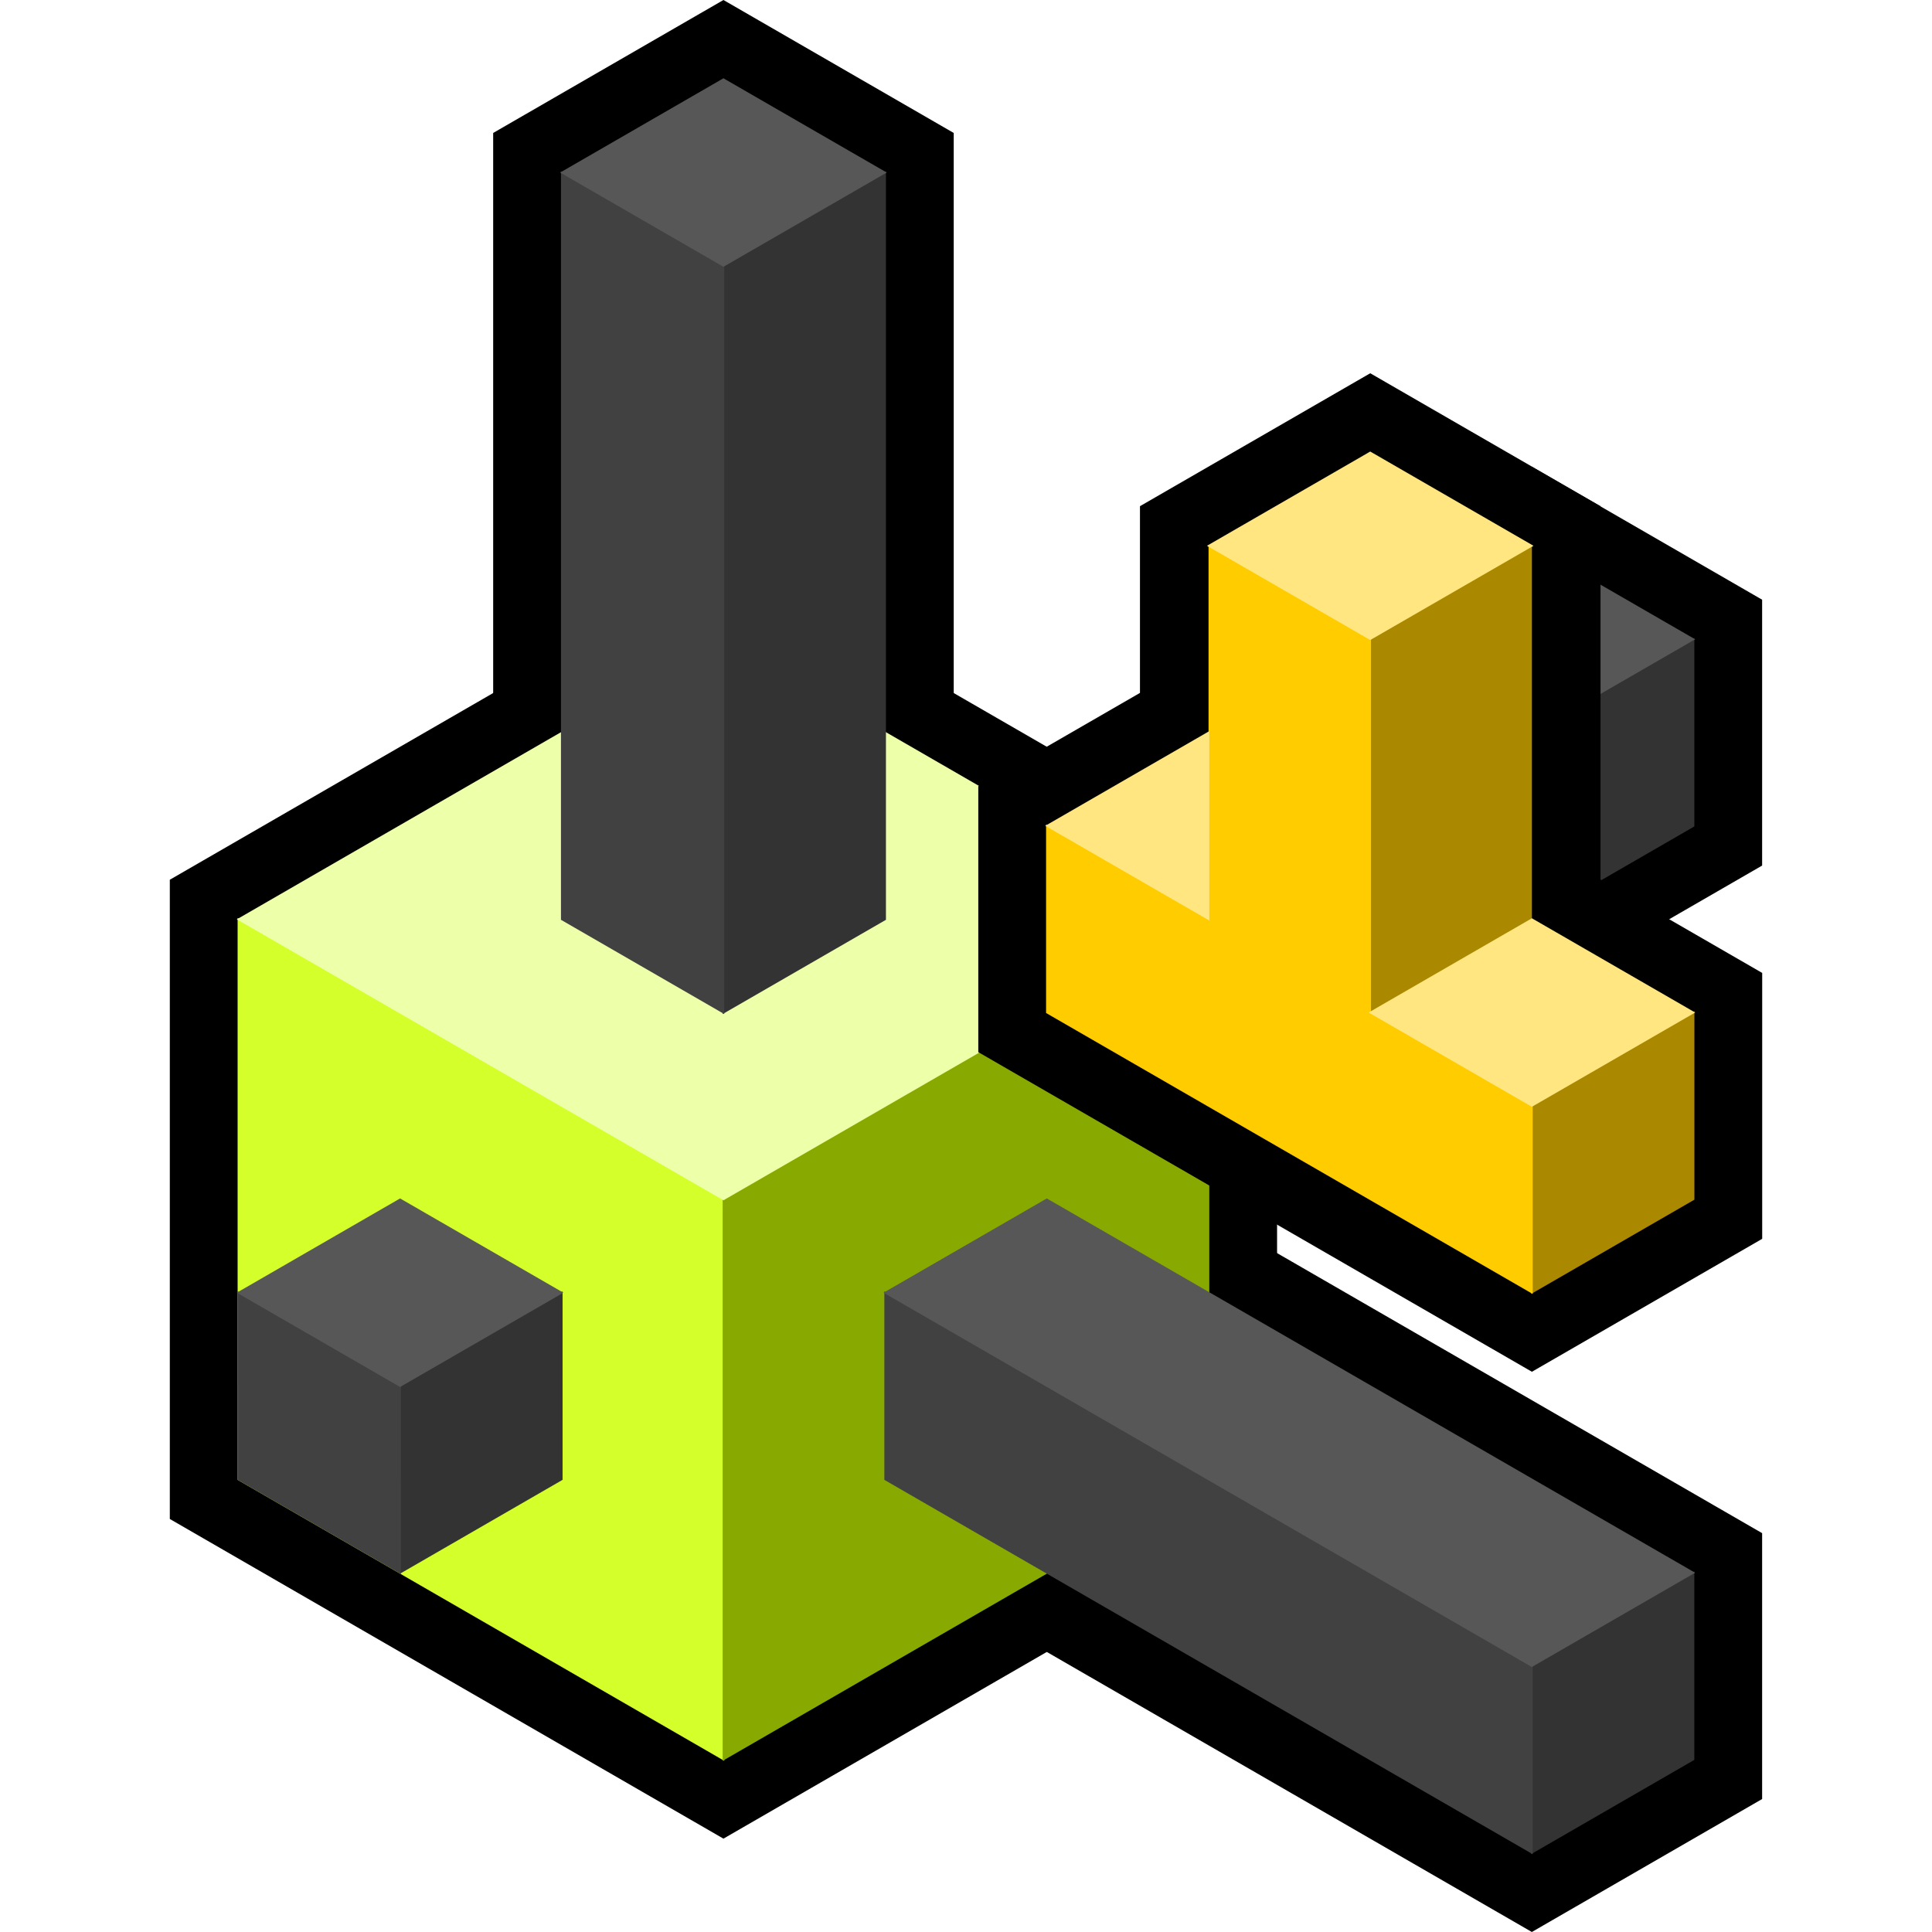
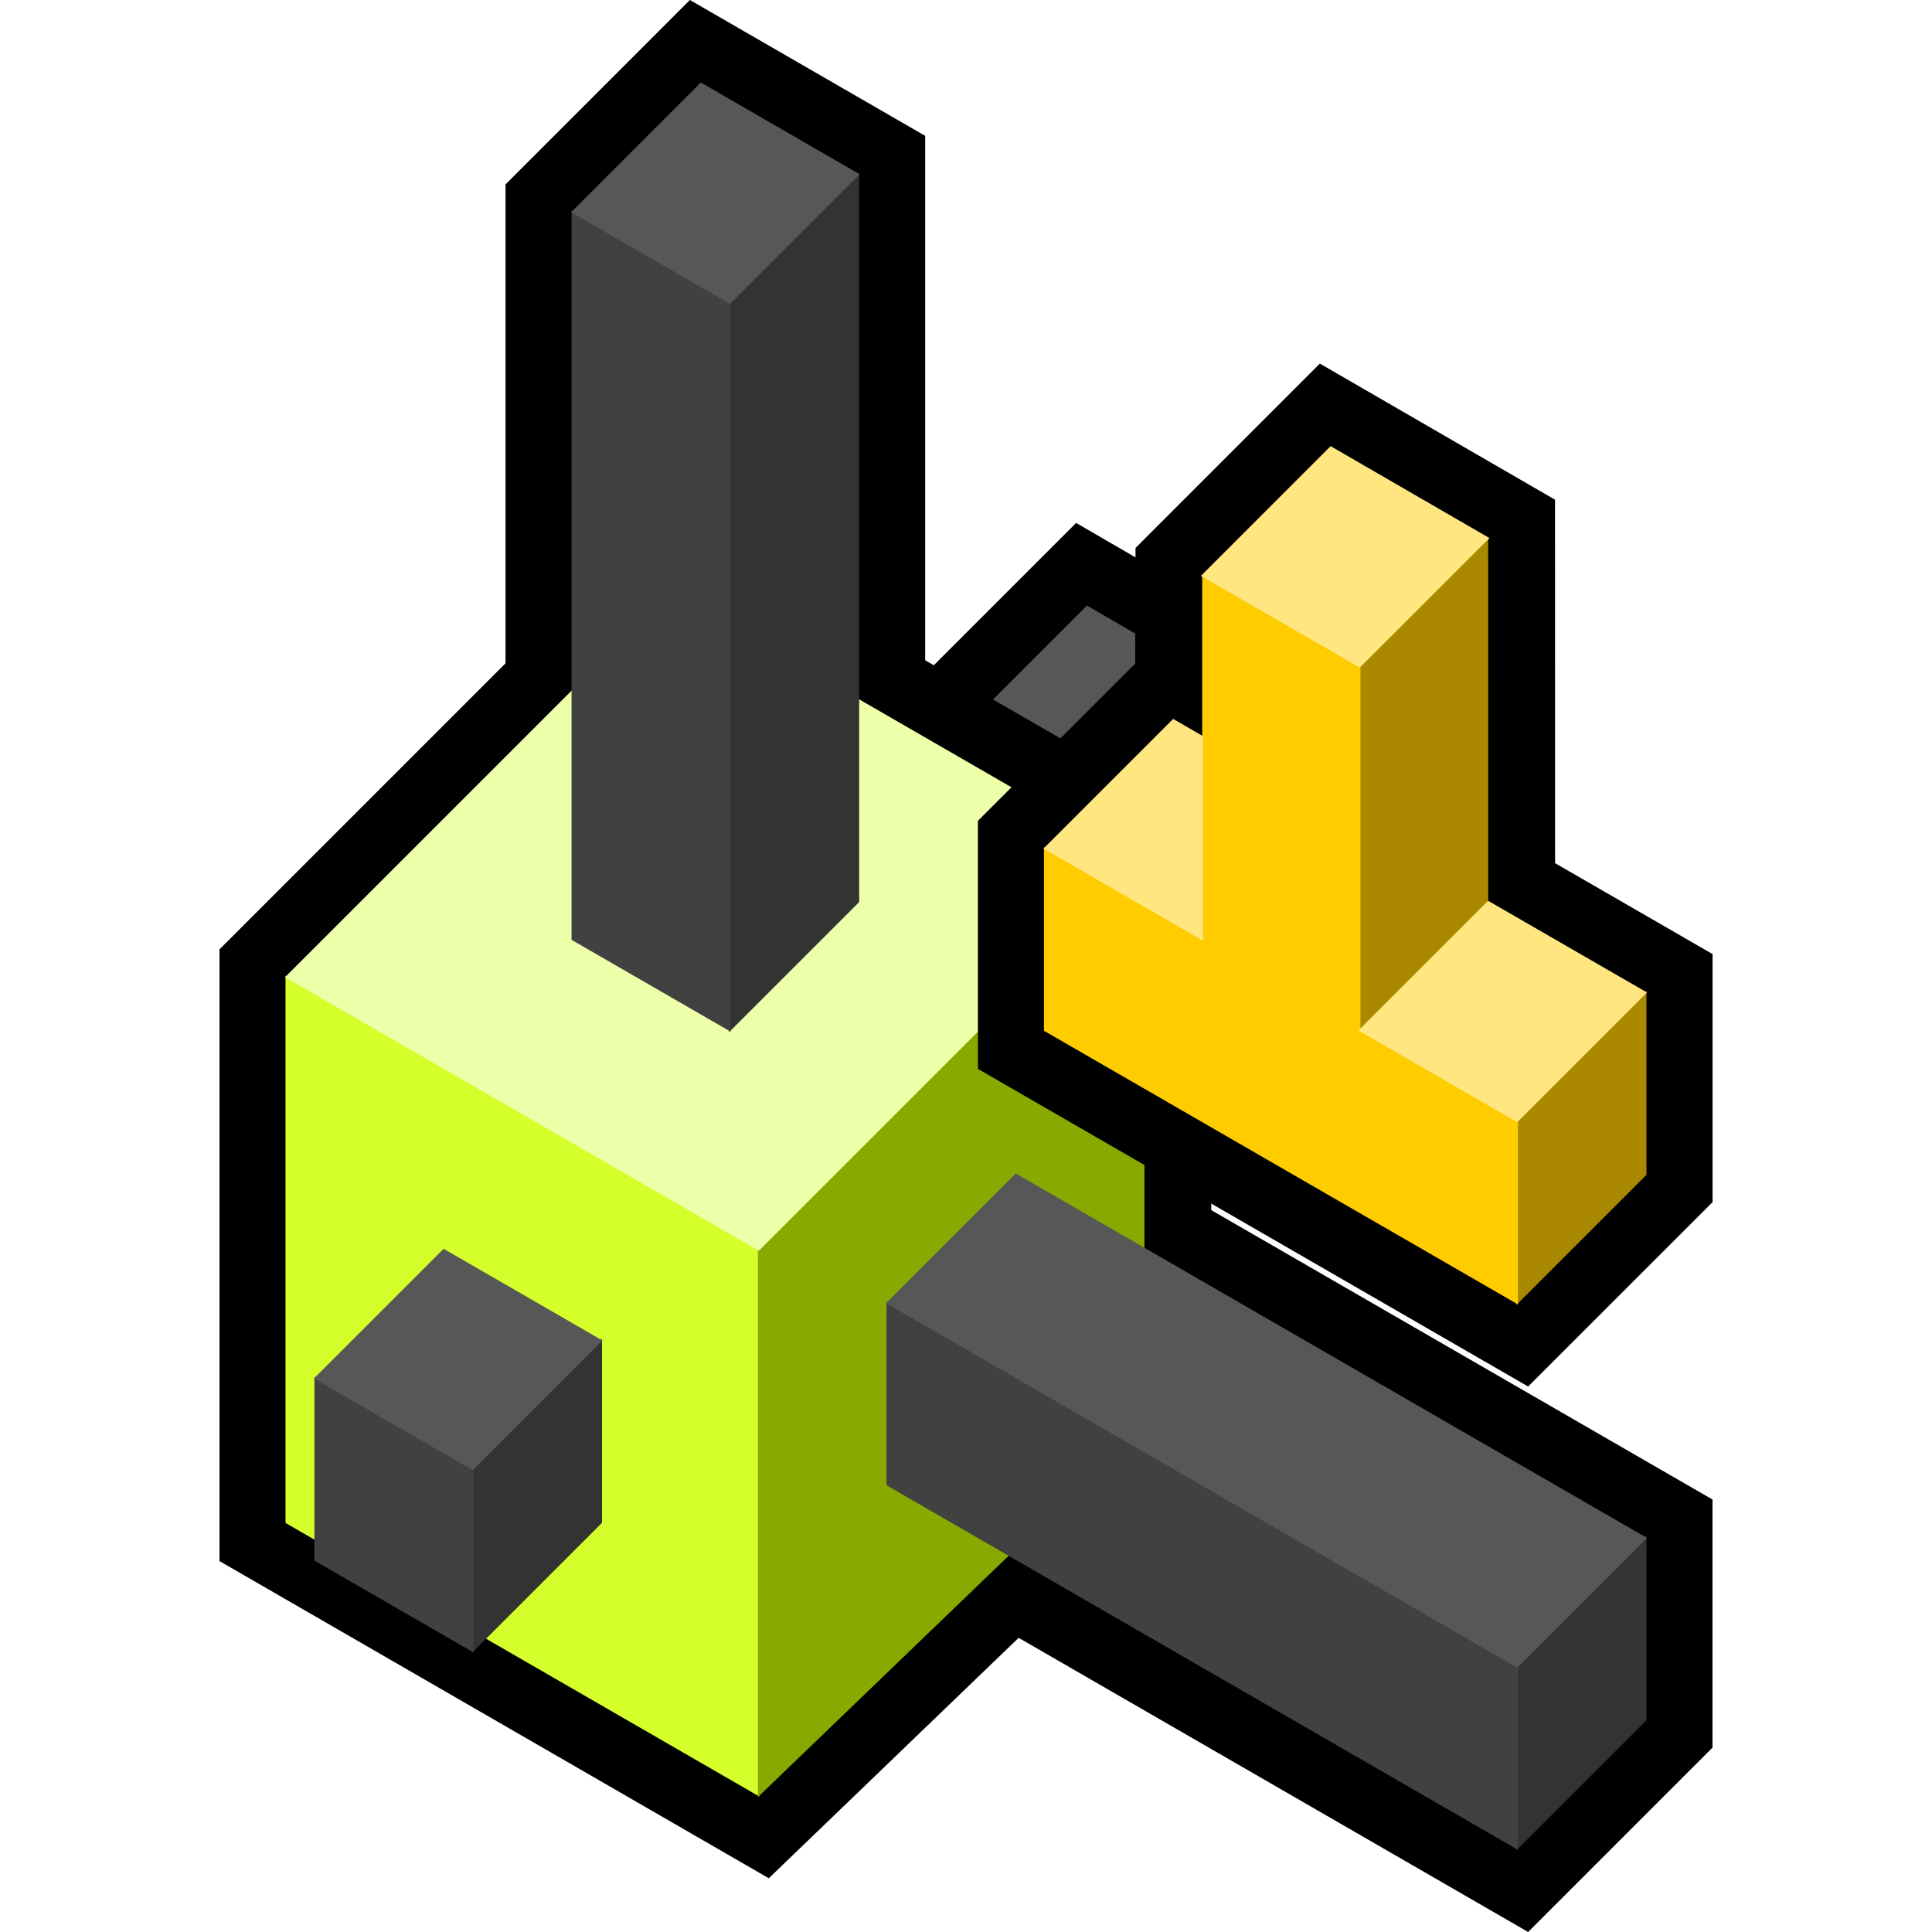
- <svg xmlns="http://www.w3.org/2000/svg" width="84.496mm" height="84.496mm" viewBox="0 0 84.496 84.496" version="1.1" id="svg5" xml:space="preserve">
+ <svg xmlns="http://www.w3.org/2000/svg" width="86.756mm" height="86.756mm" viewBox="0 0 86.756 86.756" version="1.1" id="svg5" xml:space="preserve">
  <defs id="defs2" />
-   <g id="g361" transform="translate(10.30589,3.343145)" style="display:inline">
-     <path style="display:inline;fill:none;stroke:#000000;stroke-width:17.008;stroke-linecap:round;stroke-linejoin:miter;stroke-dasharray:none;stroke-opacity:1;paint-order:markers stroke fill" d="m 174.525,118.325 20.044,-11.573 V 83.608 L 174.525,72.035 154.481,83.608" id="path1490" transform="matrix(0.3527778,0,0,0.3527778,-4.878917,-4.878918)" />
-     <path stroke-width="0.686" stroke-linecap="round" stroke-linejoin="round" fill="none" stroke="#7f4c00" d="M 94.349,153.042 V 222.476 L 74.305,234.049 54.261,222.476 v -69.434" id="path1452" style="display:inline;stroke:#000000;stroke-width:17.008;stroke-linecap:round;stroke-linejoin:miter;stroke-dasharray:none;stroke-opacity:1" transform="matrix(0.3527778,0,0,-0.3527778,-4.878917,82.68828)" />
-     <path stroke-width="0.686" stroke-linecap="round" stroke-linejoin="round" fill="none" stroke="#7f4c00" d="M 114.392,48.891 174.525,14.173 194.569,25.746 V 48.89 l -60.133,34.717" id="path1444" style="display:inline;fill:none;fill-opacity:1;stroke:#000000;stroke-width:17.008;stroke-linecap:round;stroke-linejoin:miter;stroke-dasharray:none;stroke-opacity:1" transform="matrix(0.3527778,0,0,-0.3527778,-4.878917,82.68828)" />
+   <g id="g361" transform="translate(12.73489,7.009914)" style="display:inline">
+     <path style="display:inline;fill:none;stroke:#000000;stroke-width:6;stroke-linecap:round;stroke-linejoin:miter;stroke-dasharray:none;stroke-opacity:1;paint-order:markers stroke fill" d="M 31.585,44.036 43.136,32.485 v -8.165 L 36.078,20.225 24.513,31.789" id="path1490" />
+     <path stroke-width="0.686" stroke-linecap="round" stroke-linejoin="round" fill="none" stroke="#7f4c00" d="M 25.81,23.479 V 0.822 L 18.739,-3.261 12.966,2.513 v 24.495" id="path1452" style="display:inline;stroke:#000000;stroke-width:6;stroke-linecap:round;stroke-linejoin:miter;stroke-dasharray:none;stroke-opacity:1" />
+     <path stroke-width="0.686" stroke-linecap="round" stroke-linejoin="round" fill="none" stroke="#7f4c00" d="m 27.108,59.666 28.284,16.33 5.773,-5.773 -3.5e-5,-8.165 -28.284,-16.33" id="path1444" style="display:inline;fill:none;fill-opacity:1;stroke:#000000;stroke-width:6;stroke-linecap:round;stroke-linejoin:miter;stroke-dasharray:none;stroke-opacity:1" />
+     <g id="g3685">
+       <path style="display:inline;vector-effect:non-scaling-stroke;fill:#333333;fill-opacity:1;stroke:#333333;stroke-width:0.265;stroke-dasharray:none;stroke-opacity:1;-inkscape-stroke:hairline" d="M 30.287,42.345 41.839,30.794 v -8.165 L 30.287,34.18" id="path1216" transform="translate(1.297688,1.690956)" />
+       <path style="display:inline;vector-effect:non-scaling-stroke;fill:#575757;fill-opacity:1;stroke:#575757;stroke-width:0.265;stroke-dasharray:none;stroke-opacity:1;-inkscape-stroke:hairline" d="M 30.287,34.18 41.839,22.629 34.781,18.534 23.216,30.099" id="path17069" transform="translate(1.297688,1.690956)" />
+     </g>
    <g id="g1892" style="display:inline">
-       <path id="path1100" style="display:inline;fill:none;fill-opacity:1;stroke:#000000;stroke-width:6;stroke-linecap:round;stroke-dasharray:none;stroke-opacity:1" d="M 21.334,24.616 C 14.263,28.699 7.192,32.781 0.121,36.864 V 61.358 C 7.191,65.441 14.263,69.524 21.334,73.606 28.406,69.524 35.476,65.441 42.547,61.358 V 45.029 36.864 l -7.071,-4.083 c -4.714,-2.721 -9.428,-5.443 -14.142,-8.164 z" />
-       <path id="path2139" style="display:inline;fill:#d4ff2a;fill-opacity:1;stroke-width:0.265;stroke:#d4ff2a;stroke-opacity:1;stroke-dasharray:none;vector-effect:non-scaling-stroke;-inkscape-stroke:hairline" d="M 0.121,36.864 V 61.358 C 7.192,65.441 14.263,69.523 21.334,73.605 V 49.111 C 14.263,45.028 7.192,40.946 0.121,36.864 Z" />
-       <path style="display:inline;fill:#88aa00;fill-opacity:1;stroke-width:0.265;stroke:#88aa00;stroke-opacity:1;stroke-dasharray:none;vector-effect:non-scaling-stroke;-inkscape-stroke:hairline" d="m 42.547,36.864 c -7.071,4.082 -14.142,8.165 -21.213,12.247 0,8.165 0,16.33 0,24.495 7.072,-4.082 14.142,-8.165 21.213,-12.247 0,-5.443 0,-10.887 0,-16.33" id="path2141" />
-       <path style="display:inline;fill:#eeffaa;fill-opacity:1;stroke-width:0.265;stroke:#eeffaa;stroke-opacity:1;stroke-dasharray:none;vector-effect:non-scaling-stroke;-inkscape-stroke:hairline" d="m 35.476,32.781 c -4.714,-2.721 -9.428,-5.443 -14.142,-8.164 -7.071,4.083 -14.142,8.165 -21.213,12.247 7.071,4.083 14.142,8.165 21.213,12.247 7.071,-4.082 14.142,-8.165 21.213,-12.247" id="path2143" />
+       <path id="path1100" style="display:inline;fill:none;fill-opacity:1;stroke:#000000;stroke-width:6;stroke-linecap:round;stroke-dasharray:none;stroke-opacity:1" d="M 17.442,19.542 0.121,36.864 V 61.358 L 21.334,73.606 38.656,56.938 V 31.789 Z" />
+       <path id="path2139" style="display:inline;vector-effect:non-scaling-stroke;fill:#d4ff2a;fill-opacity:1;stroke:#d4ff2a;stroke-width:0.265;stroke-dasharray:none;stroke-opacity:1;-inkscape-stroke:hairline" d="M 0.121,36.864 V 61.358 C 7.192,65.441 14.263,69.523 21.334,73.605 V 49.111 C 14.263,45.028 7.192,40.946 0.121,36.864 Z" />
+       <path style="display:inline;vector-effect:non-scaling-stroke;fill:#88aa00;fill-opacity:1;stroke:#88aa00;stroke-width:0.265;stroke-dasharray:none;stroke-opacity:1;-inkscape-stroke:hairline" d="M 38.656,31.789 21.334,49.111 V 73.605 L 38.656,56.938" id="path2141" />
+       <path style="display:inline;vector-effect:non-scaling-stroke;fill:#eeffaa;fill-opacity:1;stroke:#eeffaa;stroke-width:0.265;stroke-dasharray:none;stroke-opacity:1;-inkscape-stroke:hairline" d="M 17.442,19.542 0.121,36.864 21.334,49.111 38.656,31.789" id="path2143" />
    </g>
-     <g id="g1017" style="display:inline">
-       <path style="display:inline;fill:#333333;fill-opacity:1;stroke-width:0.265;vector-effect:non-scaling-stroke;-inkscape-stroke:hairline;stroke-dasharray:none;stroke:#333333;stroke-opacity:1" d="m 49.619,40.946 c 4.714,-2.722 9.428,-5.444 14.142,-8.165 0,-2.722 0,-5.443 0,-8.165 -4.714,2.722 -9.429,5.443 -14.142,8.165" id="path1216" />
-       <path id="path1208" d="m 14.263,53.193 -7.071,4.082 v 8.165 l 7.071,-4.083 z" style="display:inline;fill:#333333;fill-opacity:1;stroke-width:0.265;vector-effect:non-scaling-stroke;-inkscape-stroke:hairline;stroke-dasharray:none;stroke:#333333;stroke-opacity:1" />
+     <g id="g1017" style="display:inline" transform="translate(1.297688,1.690956)">
+       <path id="path1208" d="m 12.965,51.502 -5.773,5.773 v 8.165 l 5.774,-5.775 z" style="display:inline;vector-effect:non-scaling-stroke;fill:#333333;fill-opacity:1;stroke:#333333;stroke-width:0.265;stroke-dasharray:none;stroke-opacity:1;-inkscape-stroke:hairline" />
      <path id="path1396-4" d="m 0.121,53.193 7.071,4.082 -1.716e-4,8.165 -7.071,-4.082 z" style="display:inline;vector-effect:non-scaling-stroke;fill:#414141;fill-opacity:1;stroke:#414141;stroke-width:0.265;stroke-dasharray:none;stroke-opacity:1;-inkscape-stroke:hairline" />
-       <path style="display:inline;fill:#575757;fill-opacity:1;stroke-width:0.265;stroke:#575757;stroke-opacity:1;stroke-dasharray:none;vector-effect:non-scaling-stroke;-inkscape-stroke:hairline" d="m 49.619,32.781 c 4.714,-2.721 9.428,-5.443 14.142,-8.164 -2.357,-1.361 -4.714,-2.722 -7.071,-4.083 -4.714,2.722 -9.428,5.444 -14.142,8.165" id="path17069" />
-       <path id="path1200" d="M 7.192,49.111 0.121,53.193 7.192,57.276 14.263,53.193 Z" style="display:inline;fill:#575757;fill-opacity:1;stroke-width:0.265;vector-effect:non-scaling-stroke;-inkscape-stroke:hairline;stroke-dasharray:none;stroke:#575757;stroke-opacity:1" />
+       <path id="path1200" d="M 5.894,47.42 0.121,53.193 7.192,57.276 12.965,51.502 Z" style="display:inline;vector-effect:non-scaling-stroke;fill:#575757;fill-opacity:1;stroke:#575757;stroke-width:0.265;stroke-dasharray:none;stroke-opacity:1;-inkscape-stroke:hairline" />
    </g>
-     <g id="g884" style="display:inline">
-       <path id="path1396" d="m 63.76,65.441 -7.071,4.082 v 8.165 l 7.071,-4.083 z" style="display:inline;fill:#333333;fill-opacity:1;stroke-width:0.265;stroke:#333333;stroke-opacity:1;stroke-dasharray:none;vector-effect:non-scaling-stroke;-inkscape-stroke:hairline" />
-       <path id="path1284" d="m 28.406,53.193 c 0,2.722 0,5.443 0,8.165 9.428,5.444 18.856,10.887 28.284,16.33 0,-2.722 0,-5.443 0,-8.165 C 47.262,64.08 37.834,58.637 28.406,53.193 Z" style="display:inline;fill:#414141;fill-opacity:1;stroke-width:0.265;vector-effect:non-scaling-stroke;-inkscape-stroke:hairline;stroke-dasharray:none;stroke:#414141;stroke-opacity:1" />
-       <path id="path1272" style="display:inline;fill:#575757;fill-opacity:1;stroke-width:0.265;vector-effect:non-scaling-stroke;-inkscape-stroke:hairline;stroke-dasharray:none;stroke:#575757;stroke-opacity:1" d="m 35.476,49.111 c -2.357,1.361 -4.714,2.722 -7.071,4.082 9.428,5.443 18.856,10.887 28.284,16.33 2.357,-1.361 4.714,-2.722 7.071,-4.082 -9.428,-5.443 -18.856,-10.887 -28.284,-16.33 z" />
+     <g id="g884" style="display:inline" transform="translate(-1.297691,-1.691681)">
+       <path id="path1396" d="m 62.463,63.75 -5.773,5.773 v 8.165 l 5.773,-5.773 z" style="display:inline;vector-effect:non-scaling-stroke;fill:#333333;fill-opacity:1;stroke:#333333;stroke-width:0.265;stroke-dasharray:none;stroke-opacity:1;-inkscape-stroke:hairline" />
+       <path id="path1284" d="m 28.406,53.193 c 0,2.722 0,5.443 0,8.165 9.428,5.444 18.856,10.887 28.284,16.33 0,-2.722 0,-5.443 0,-8.165 C 47.262,64.08 37.834,58.637 28.406,53.193 Z" style="display:inline;vector-effect:non-scaling-stroke;fill:#414141;fill-opacity:1;stroke:#414141;stroke-width:0.265;stroke-dasharray:none;stroke-opacity:1;-inkscape-stroke:hairline" />
+       <path id="path1272" style="display:inline;vector-effect:non-scaling-stroke;fill:#575757;fill-opacity:1;stroke:#575757;stroke-width:0.265;stroke-dasharray:none;stroke-opacity:1;-inkscape-stroke:hairline" d="m 34.179,47.42 -5.773,5.773 28.284,16.33 5.773,-5.773 z" />
    </g>
-     <g id="g878" style="display:inline">
-       <path id="path1212" d="m 28.406,4.204 -7.071,4.082 V 40.946 l 7.071,-4.082 z" style="display:inline;fill:#333333;fill-opacity:1;stroke-width:0.265;stroke:#333333;stroke-opacity:1;stroke-dasharray:none;vector-effect:non-scaling-stroke;-inkscape-stroke:hairline" />
-       <path id="path1172" d="M 14.263,4.204 V 36.864 l 7.071,4.082 V 8.286 Z" style="display:inline;fill:#414141;fill-opacity:1;stroke-width:0.265;stroke:#414141;stroke-opacity:1;stroke-dasharray:none;vector-effect:non-scaling-stroke;-inkscape-stroke:hairline" />
-       <path id="path1164" style="display:inline;fill:#575757;fill-opacity:1;stroke-width:0.265;stroke-dasharray:none;stroke:#575757;stroke-opacity:1;vector-effect:non-scaling-stroke;-inkscape-stroke:hairline" d="m 21.334,0.121 -7.071,4.082 7.071,4.082 7.071,-4.082 z" />
+     <g id="g878" style="display:inline" transform="translate(-1.297495,-1.690954)">
+       <path id="path1212" d="m 27.108,2.513 -5.773,5.773 V 40.946 l 5.773,-5.773 z" style="display:inline;vector-effect:non-scaling-stroke;fill:#333333;fill-opacity:1;stroke:#333333;stroke-width:0.265;stroke-dasharray:none;stroke-opacity:1;-inkscape-stroke:hairline" />
+       <path id="path1172" d="M 14.263,4.204 V 36.864 l 7.071,4.082 V 8.286 Z" style="display:inline;vector-effect:non-scaling-stroke;fill:#414141;fill-opacity:1;stroke:#414141;stroke-width:0.265;stroke-dasharray:none;stroke-opacity:1;-inkscape-stroke:hairline" />
+       <path id="path1164" style="display:inline;vector-effect:non-scaling-stroke;fill:#575757;fill-opacity:1;stroke:#575757;stroke-width:0.265;stroke-dasharray:none;stroke-opacity:1;-inkscape-stroke:hairline" d="m 20.037,-1.57 -5.773,5.773 7.071,4.082 5.773,-5.773 z" />
    </g>
-     <g id="g758" style="display:inline">
-       <path stroke-width="0.242" stroke-linecap="round" stroke-linejoin="round" fill="none" stroke="#000000" d="m 135.98,134.869 -21.213,-12.247 v -8.165 l 7.071,-4.082 v -8.166 l 7.071,-4.082 7.071,4.082 3e-5,16.331 7.071,4.082 v 8.165 z" id="stroke_on_constraint" style="display:inline;stroke-width:6;stroke-linecap:square;stroke-linejoin:miter;stroke-dasharray:none;paint-order:fill markers stroke" class="UnoptimicedTransforms" transform="translate(-79.28741,-81.68206)" />
-       <path id="path1384-6" style="display:inline;fill:#aa8800;stroke:#aa8800;stroke-width:0.265;stroke-opacity:1;stroke-dasharray:none;vector-effect:non-scaling-stroke;-inkscape-stroke:hairline" d="m 135.98,102.209 -7.071,4.082 v 16.331 l 7.071,-4.082" transform="translate(-79.28741,-81.68206)" />
-       <path id="path1394" style="display:inline;fill:#aa8800;stroke:#aa8800;vector-effect:non-scaling-stroke;-inkscape-stroke:hairline;stroke-width:0.265;stroke-dasharray:none;stroke-opacity:1" d="m 143.051,122.622 -7.071,4.082 v 8.165 l 7.071,-4.082 z" transform="translate(-79.28741,-81.68206)" />
-       <path id="path1412" style="display:inline;fill:#ffcc00;fill-opacity:1;stroke:#ffcc00;stroke-width:0.265;stroke-opacity:1;stroke-dasharray:none;vector-effect:non-scaling-stroke;-inkscape-stroke:hairline" d="m 42.55,36.858 -7.071,-4.083 v 8.165 l 21.213,12.247 v -8.165 l -7.071,-4.082 v -16.331 l -7.071,-4.083" />
-       <path id="path1360" style="display:inline;fill:#ffe680;fill-opacity:1;stroke-width:0.265;stroke:#ffe680;stroke-opacity:1;stroke-dasharray:none;vector-effect:non-scaling-stroke;-inkscape-stroke:hairline" d="m 135.979,118.54 -7.071,4.082 7.071,4.082 7.071,-4.082 z" transform="translate(-79.28741,-81.68206)" />
-       <path d="m 121.837,118.539 v -8.165 l -7.071,4.082 z" fill="#575757" id="path1364-9" style="display:inline;fill:#ffe680;fill-opacity:1;stroke-width:0.265;stroke:#ffe680;stroke-opacity:1;stroke-dasharray:none;vector-effect:non-scaling-stroke;-inkscape-stroke:hairline" transform="translate(-79.28741,-81.68206)" />
-       <path id="path1376-0-5" style="display:inline;fill:#ffe680;fill-opacity:1;stroke-width:0.265;stroke:#ffe680;stroke-opacity:1;stroke-dasharray:none;vector-effect:non-scaling-stroke;-inkscape-stroke:hairline" d="m 128.909,98.127 -7.071,4.082 7.071,4.082 7.071,-4.082 z" transform="translate(-79.28741,-81.68206)" />
+     <g id="g758" style="display:inline" transform="translate(-1.300505,-1.683952)">
+       <path stroke-width="0.242" stroke-linecap="round" stroke-linejoin="round" fill="none" stroke="#000000" d="m 135.98,134.869 -21.213,-12.247 4e-5,-8.165 7.056,-7.052 0.016,-5.196 5.774,-5.775 7.068,4.091 0.003,16.324 7.071,4.082 -2.2e-4,8.165 z" id="stroke_on_constraint" style="display:inline;stroke-width:6;stroke-linecap:square;stroke-linejoin:miter;stroke-dasharray:none;paint-order:fill markers stroke" class="UnoptimicedTransforms" transform="translate(-79.28741,-81.68206)" />
+       <path id="path1384-6" style="display:inline;vector-effect:non-scaling-stroke;fill:#aa8800;stroke:#aa8800;stroke-width:0.265;stroke-dasharray:none;stroke-opacity:1;-inkscape-stroke:hairline" d="m 134.679,100.525 -5.771,5.766 v 16.331 l 5.773,-5.773" transform="translate(-79.28741,-81.68206)" />
+       <path id="path1394" style="display:inline;vector-effect:non-scaling-stroke;fill:#aa8800;stroke:#aa8800;stroke-width:0.265;stroke-dasharray:none;stroke-opacity:1;-inkscape-stroke:hairline" d="m 141.753,120.931 -5.774,5.774 v 8.165 l 5.773,-5.773 z" transform="translate(-79.28741,-81.68206)" />
+       <path id="path1412" style="display:inline;vector-effect:non-scaling-stroke;fill:#ffcc00;fill-opacity:1;stroke:#ffcc00;stroke-width:0.265;stroke-dasharray:none;stroke-opacity:1;-inkscape-stroke:hairline" d="m 42.55,36.858 -7.071,-4.083 v 8.165 l 21.213,12.247 v -8.165 l -7.071,-4.082 v -16.331 l -7.071,-4.083" />
+       <path id="path1360" style="display:inline;vector-effect:non-scaling-stroke;fill:#ffe680;fill-opacity:1;stroke:#ffe680;stroke-width:0.265;stroke-dasharray:none;stroke-opacity:1;-inkscape-stroke:hairline" d="m 134.682,116.848 -5.774,5.774 7.071,4.082 5.774,-5.774 z" transform="translate(-79.28741,-81.68206)" />
+       <path d="m 121.837,118.539 5.8e-4,-9.106 -1.299,-0.75 -5.773,5.773 z" fill="#575757" id="path1364-9" style="display:inline;vector-effect:non-scaling-stroke;fill:#ffe680;fill-opacity:1;stroke:#ffe680;stroke-width:0.265;stroke-dasharray:none;stroke-opacity:1;-inkscape-stroke:hairline" transform="translate(-79.28741,-81.68206)" />
+       <path id="path1376-0-5" style="display:inline;vector-effect:non-scaling-stroke;fill:#ffe680;fill-opacity:1;stroke:#ffe680;stroke-width:0.265;stroke-dasharray:none;stroke-opacity:1;-inkscape-stroke:hairline" d="m 127.611,96.434 -5.774,5.775 7.071,4.082 5.771,-5.766 z" transform="translate(-79.28741,-81.68206)" />
    </g>
  </g>
</svg>
